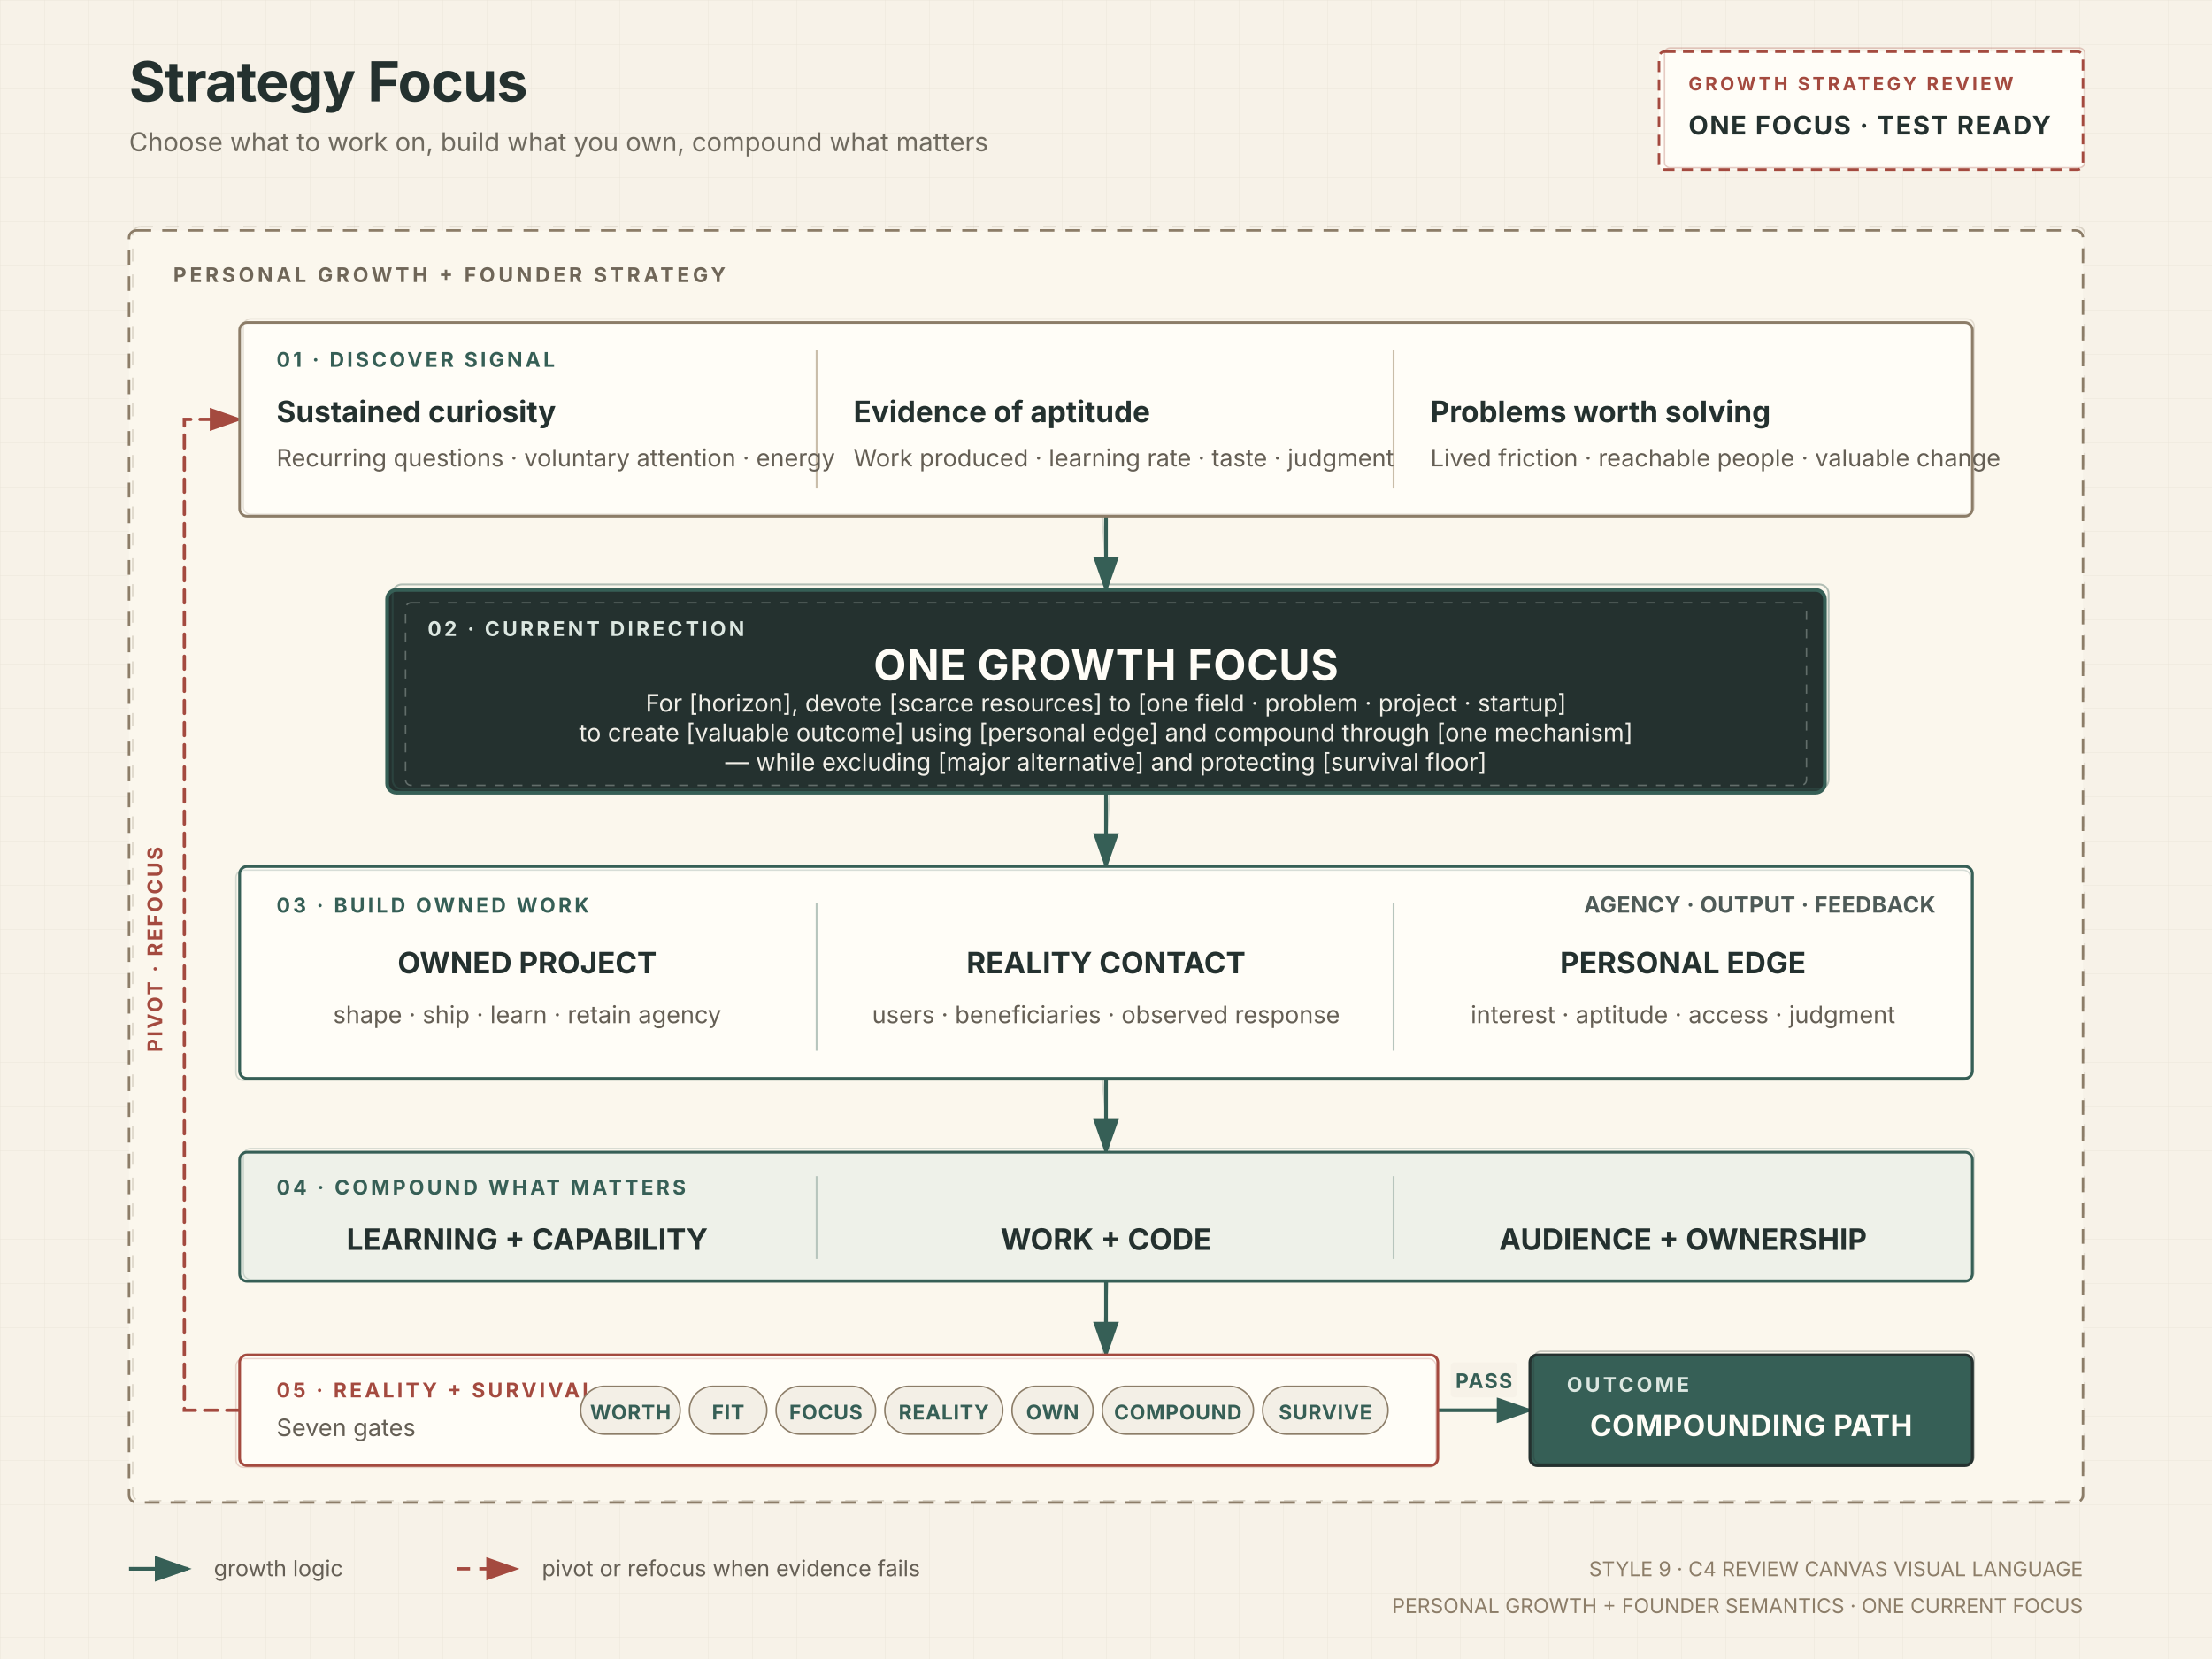
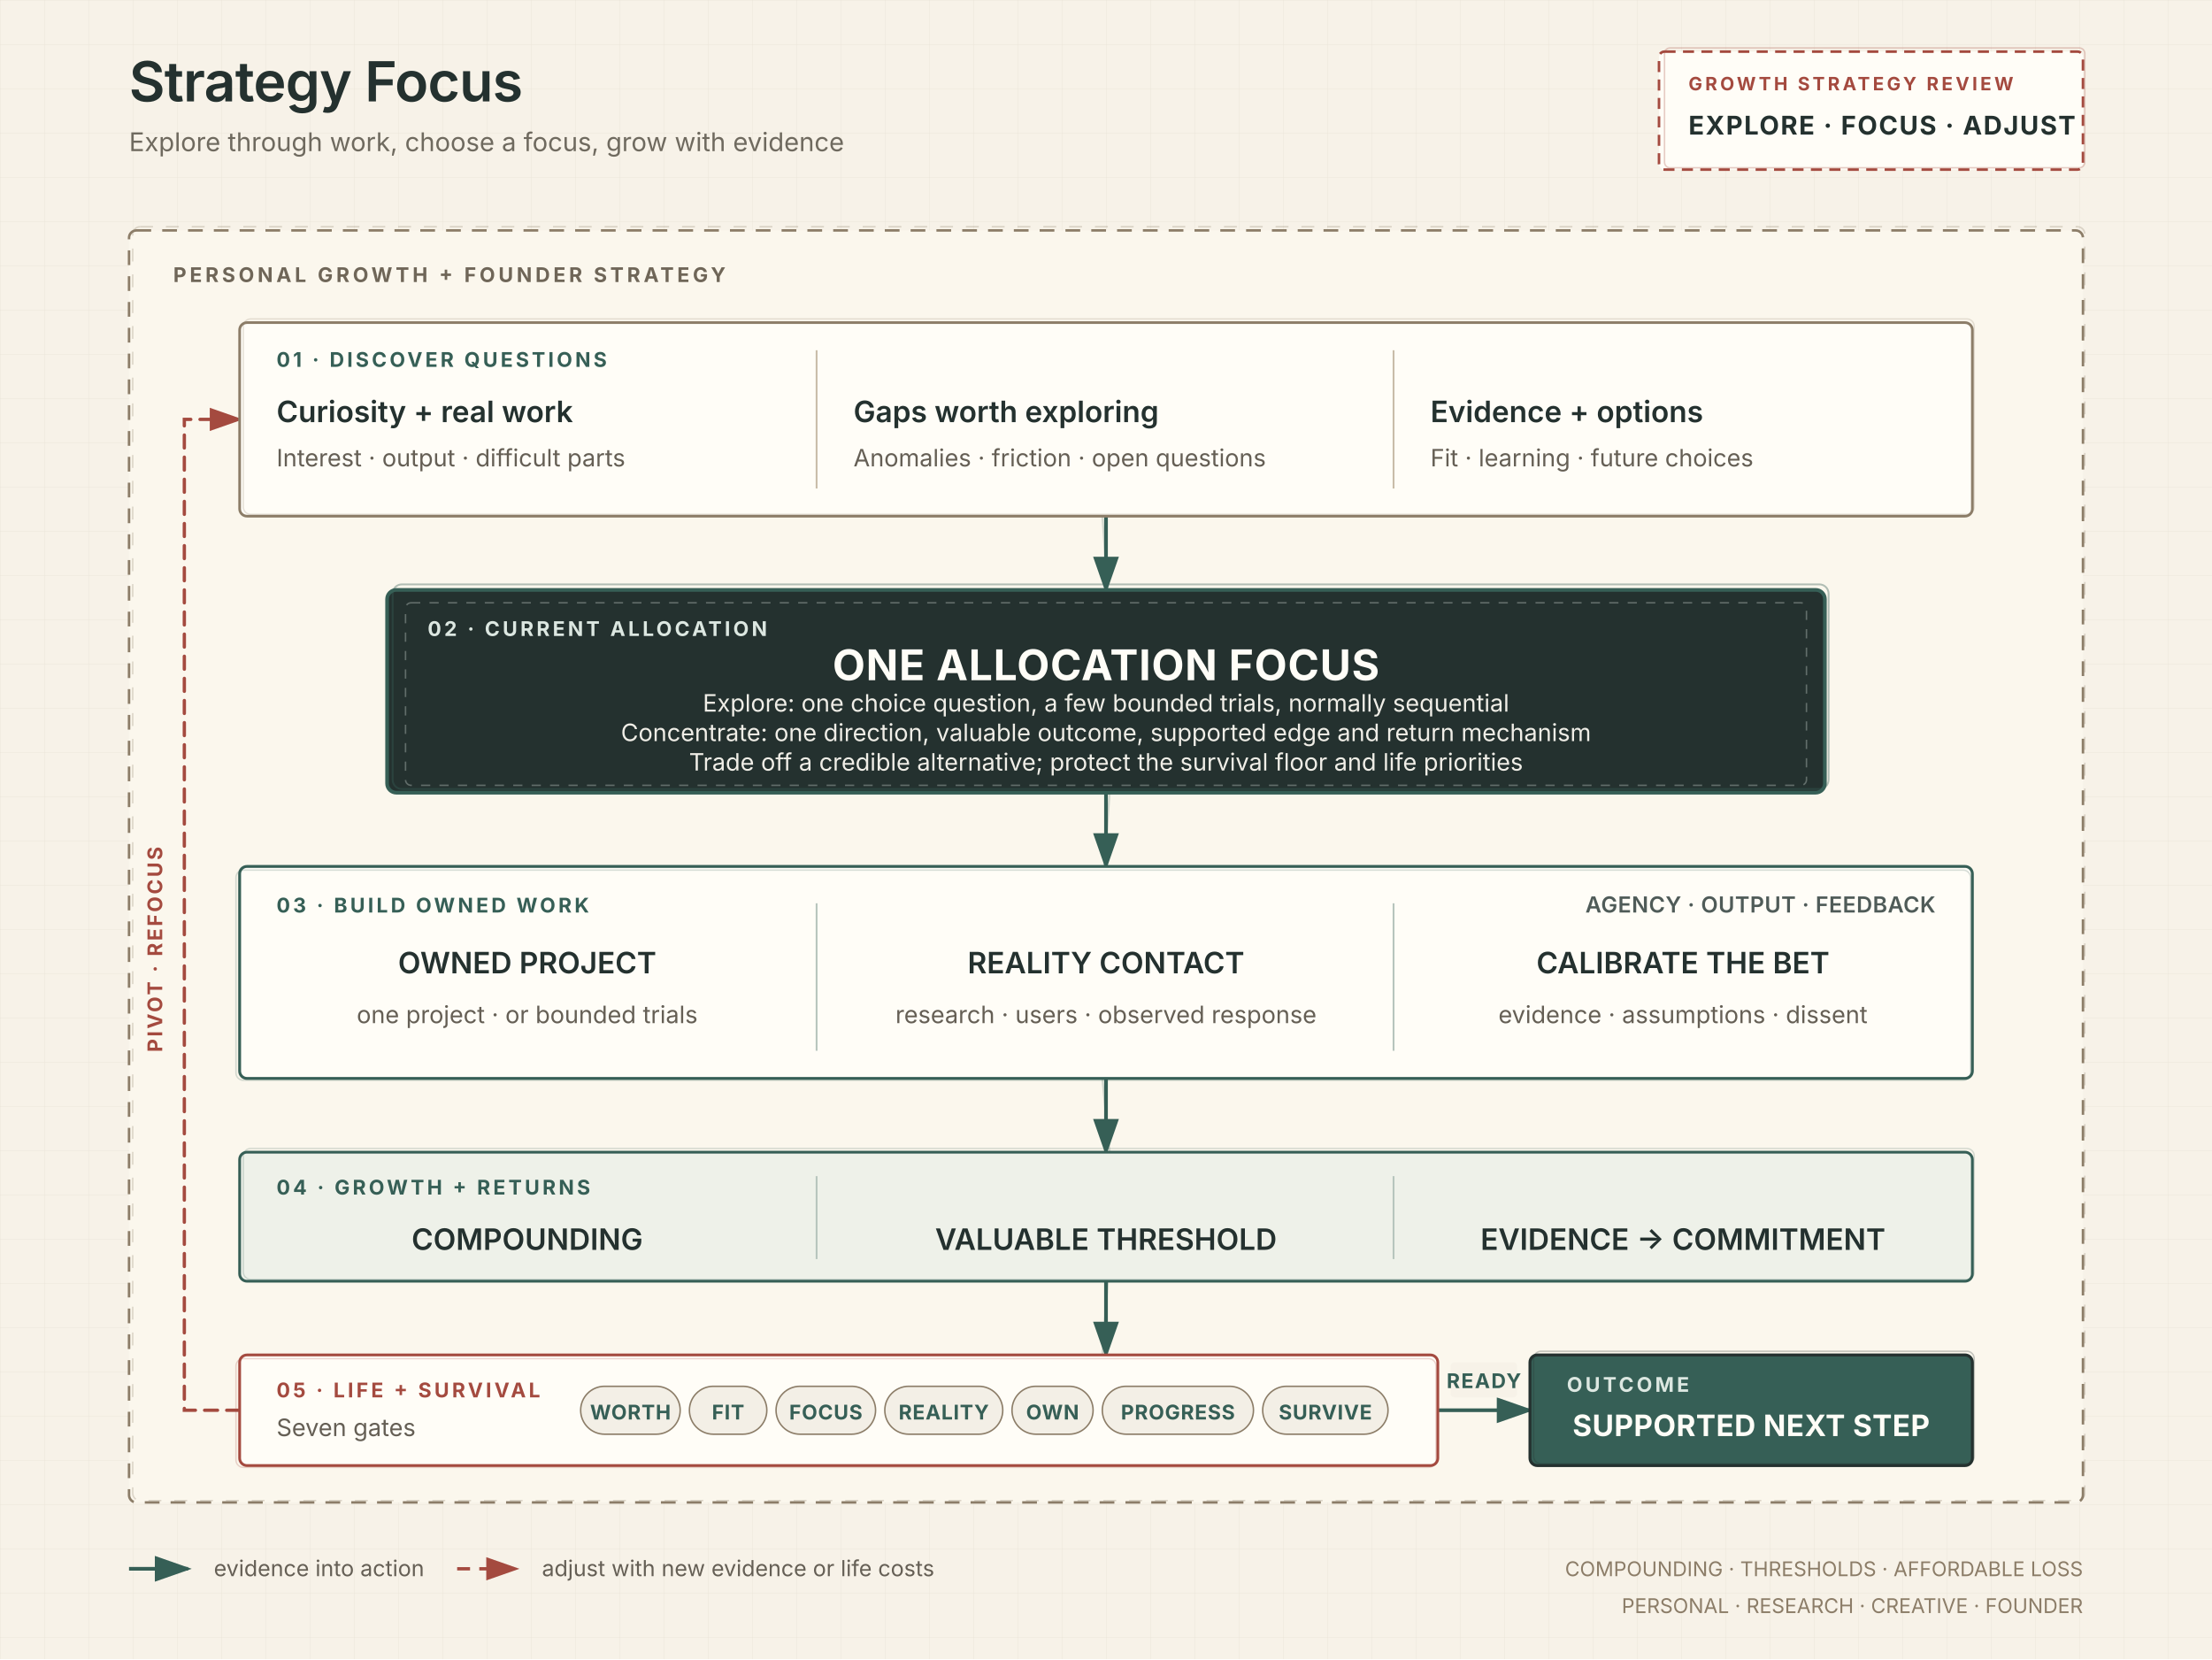
<svg xmlns="http://www.w3.org/2000/svg" viewBox="0 0 1200 900" width="1200" height="900" data-generator="fireworks-tech-graph" data-schema-version="1" data-style-id="9" data-visual-theme="C4 Review Canvas" data-diagram-type="architecture" data-semantic-profile="generic" data-semantic-valid="true" data-quality-profile="showcase" data-max-bends-per-edge="2" data-max-total-bends="8" data-max-route-stretch="1.35" data-max-bridged-crossings="0" data-min-node-gap="40" data-min-container-gutter="20" data-min-label-clearance="4" data-min-segment-length="16">
  <defs>
    <pattern id="paper-grid" width="24" height="24" patternUnits="userSpaceOnUse">
      <path d="M 24 0 L 0 0 0 24" fill="none" stroke="#8c7d68" stroke-width="0.45" opacity="0.12" />
    </pattern>
    <marker id="arrow-primary" markerWidth="10" markerHeight="7" refX="9" refY="3.5" orient="auto">
      <polygon points="0 0, 10 3.5, 0 7" fill="#365f56" />
    </marker>
    <marker id="arrow-review" markerWidth="10" markerHeight="7" refX="9" refY="3.5" orient="auto">
      <polygon points="0 0, 10 3.5, 0 7" fill="#a44a3f" />
    </marker>
    <style>
      text { font-family: Avenir, 'Avenir Next', Inter, -apple-system, BlinkMacSystemFont, 'Segoe UI', sans-serif; }
-       .title { font-size: 30px; font-weight: 650; fill: #24312f; letter-spacing: -0.35px; }
+       .title { font-size: 30px; font-weight: 600; fill: #24312f; letter-spacing: -0.35px; }
      .subtitle { font-size: 14px; font-weight: 400; fill: #6f6a5f; }
      .boundary-label { font-size: 11px; font-weight: 700; fill: #6f6658; letter-spacing: 1.8px; }
-       .type { font-size: 11px; font-weight: 750; fill: #365f56; letter-spacing: 1.55px; }
-       .type-light { font-size: 11px; font-weight: 750; fill: #dce7e1; letter-spacing: 1.55px; }
-       .card-title { font-size: 16px; font-weight: 650; fill: #24312f; }
+       .type { font-size: 11px; font-weight: 700; fill: #365f56; letter-spacing: 1.55px; }
+       .type-light { font-size: 11px; font-weight: 700; fill: #dce7e1; letter-spacing: 1.55px; }
+       .card-title { font-size: 16px; font-weight: 600; fill: #24312f; }
      .card-copy { font-size: 13px; font-weight: 400; fill: #655f55; }
-       .focus-title { font-size: 23px; font-weight: 680; fill: #fffdf7; letter-spacing: 0.4px; }
-       .focus-copy { font-size: 13px; font-weight: 420; fill: #f0eee7; }
-       .micro { font-size: 12px; font-weight: 650; fill: #4f5b58; letter-spacing: 0.2px; }
-       .gate { font-size: 11px; font-weight: 720; fill: #365f56; letter-spacing: 0.35px; }
-       .outcome { font-size: 16px; font-weight: 680; fill: #fffdf7; letter-spacing: 0.2px; }
-       .stamp-kicker { font-size: 10px; font-weight: 750; fill: #a44a3f; letter-spacing: 1.55px; }
-       .stamp-main { font-size: 14px; font-weight: 720; fill: #24312f; letter-spacing: 0.75px; }
-       .edge-label { font-size: 11px; font-weight: 750; fill: #365f56; letter-spacing: 0.7px; }
-       .feedback-label { font-size: 11px; font-weight: 750; fill: #a44a3f; letter-spacing: 1.2px; }
-       .legend { font-size: 12px; font-weight: 430; fill: #655f55; }
-       .footnote { font-size: 11px; font-weight: 430; fill: #8c7d68; }
+       .focus-title { font-size: 23px; font-weight: 700; fill: #fffdf7; letter-spacing: 0.4px; }
+       .focus-copy { font-size: 13px; font-weight: 400; fill: #f0eee7; }
+       .micro { font-size: 12px; font-weight: 600; fill: #4f5b58; letter-spacing: 0.2px; }
+       .gate { font-size: 11px; font-weight: 700; fill: #365f56; letter-spacing: 0.35px; }
+       .outcome { font-size: 16px; font-weight: 700; fill: #fffdf7; letter-spacing: 0.2px; }
+       .stamp-kicker { font-size: 10px; font-weight: 700; fill: #a44a3f; letter-spacing: 1.55px; }
+       .stamp-main { font-size: 14px; font-weight: 700; fill: #24312f; letter-spacing: 0.75px; }
+       .edge-label { font-size: 11px; font-weight: 700; fill: #365f56; letter-spacing: 0.7px; }
+       .feedback-label { font-size: 11px; font-weight: 700; fill: #a44a3f; letter-spacing: 1.2px; }
+       .legend { font-size: 12px; font-weight: 400; fill: #655f55; }
+       .footnote { font-size: 11px; font-weight: 400; fill: #8c7d68; }
    </style>
  </defs>
  <rect data-graph-role="background" width="1200" height="900" fill="#f7f2e8" />
  <rect data-graph-role="decoration" width="1200" height="900" fill="url(#paper-grid)" />
  <g id="title-block" data-graph-role="reserved" data-reserved-kind="title" data-graph-bounds="70,28,760,91">
    <text x="70" y="55" class="title">Strategy Focus</text>
-     <text x="70" y="82" class="subtitle">Choose what to work on, build what you own, compound what matters</text>
+     <text x="70" y="82" class="subtitle">Explore through work, choose a focus, grow with evidence</text>
  </g>
  <g id="review-stamp" data-graph-role="reserved" data-reserved-kind="stamp" data-graph-bounds="900,28,1130,92">
    <rect x="900" y="28" width="230" height="64" rx="3" fill="#fffdf7" stroke="#a44a3f" stroke-width="1.4" stroke-dasharray="6 4" />
    <rect data-graph-role="decoration" data-owner="review-stamp" x="903" y="26" width="228" height="65" rx="3" fill="none" stroke="#a44a3f" stroke-width="0.8" opacity="0.28" />
    <text x="916" y="49" class="stamp-kicker">GROWTH STRATEGY REVIEW</text>
-     <text x="916" y="73" class="stamp-main">ONE FOCUS · TEST READY</text>
+     <text x="916" y="73" class="stamp-main">EXPLORE · FOCUS · ADJUST</text>
  </g>
  <g id="strategy-canvas" data-graph-role="container" data-container-id="strategy-canvas" data-semantic-role="boundary" data-graph-bounds="70,125,1130,815">
    <rect x="70" y="125" width="1060" height="690" rx="4" fill="#fbf7ed" stroke="#8c7d68" stroke-width="1.35" stroke-dasharray="8 6" />
    <rect data-graph-role="decoration" data-owner="strategy-canvas" x="72" y="123" width="1059" height="691" rx="4" fill="none" stroke="#8c7d68" stroke-width="0.8" stroke-dasharray="7 7" opacity="0.28" />
    <text x="94" y="153" class="boundary-label">PERSONAL GROWTH + FOUNDER STRATEGY</text>
    <rect id="strategy-canvas-header" data-graph-role="reserved" data-reserved-kind="container-header" x="88" y="136" width="320" height="26" fill="none" stroke="none" />
  </g>
  <path data-graph-role="decoration" data-owner="basis-focus" d="M 598,280 L 601,320" fill="none" stroke="#365f56" stroke-width="1.1" opacity="0.20" />
  <path data-graph-role="decoration" data-owner="focus-choices" d="M 602,430 L 599,470" fill="none" stroke="#365f56" stroke-width="1.1" opacity="0.20" />
  <path data-graph-role="decoration" data-owner="choices-commitment" d="M 598,585 L 602,625" fill="none" stroke="#365f56" stroke-width="1.1" opacity="0.20" />
  <path data-graph-role="decoration" data-owner="commitment-integrity" d="M 601,695 L 598,735" fill="none" stroke="#365f56" stroke-width="1.1" opacity="0.20" />
  <path id="basis-focus" data-graph-role="edge" data-edge-id="basis-focus" data-source="basis" data-target="focus" data-edge-kind="flow" data-flow="control" data-bends="0" data-route-stretch="1" data-bridges="" d="M 600,280 L 600,320" fill="none" stroke="#365f56" stroke-width="2" stroke-linecap="round" marker-end="url(#arrow-primary)" />
  <path id="focus-choices" data-graph-role="edge" data-edge-id="focus-choices" data-source="focus" data-target="choices" data-edge-kind="flow" data-flow="control" data-bends="0" data-route-stretch="1" data-bridges="" d="M 600,430 L 600,470" fill="none" stroke="#365f56" stroke-width="2" stroke-linecap="round" marker-end="url(#arrow-primary)" />
  <path id="choices-commitment" data-graph-role="edge" data-edge-id="choices-commitment" data-source="choices" data-target="commitment" data-edge-kind="flow" data-flow="control" data-bends="0" data-route-stretch="1" data-bridges="" d="M 600,585 L 600,625" fill="none" stroke="#365f56" stroke-width="2" stroke-linecap="round" marker-end="url(#arrow-primary)" />
  <path id="commitment-integrity" data-graph-role="edge" data-edge-id="commitment-integrity" data-source="commitment" data-target="integrity" data-edge-kind="flow" data-flow="control" data-bends="0" data-route-stretch="1" data-bridges="" d="M 600,695 L 600,735" fill="none" stroke="#365f56" stroke-width="2" stroke-linecap="round" marker-end="url(#arrow-primary)" />
  <path id="integrity-outcome" data-graph-role="edge" data-edge-id="integrity-outcome" data-source="integrity" data-target="outcome" data-edge-kind="flow" data-flow="control" data-bends="0" data-route-stretch="1" data-bridges="" d="M 780,765 L 830,765" fill="none" stroke="#365f56" stroke-width="2" stroke-linecap="round" marker-end="url(#arrow-primary)" />
  <path id="integrity-reframe" data-graph-role="edge" data-edge-id="integrity-reframe" data-source="integrity" data-target="basis" data-edge-kind="flow" data-flow="feedback" data-bends="2" data-route-stretch="1.32" data-bridges="" d="M 130,765 L 100,765 L 100,227.5 L 130,227.5" fill="none" stroke="#a44a3f" stroke-width="1.8" stroke-dasharray="7 5" stroke-linecap="round" marker-end="url(#arrow-review)" />
  <g id="node-basis" data-graph-role="node" data-node-id="basis" data-semantic-role="rect" data-parent="strategy-canvas" data-graph-bounds="130,175,1070,280">
    <rect x="130" y="175" width="940" height="105" rx="4" fill="#fffdf7" stroke="#8c7d68" stroke-width="1.45" />
    <rect data-graph-role="decoration" data-owner="node-basis" x="132" y="173" width="939" height="106" rx="4" fill="none" stroke="#8c7d68" stroke-width="0.75" opacity="0.22" />
    <line x1="443" y1="190" x2="443" y2="265" stroke="#c9bda9" stroke-width="1" />
    <line x1="756" y1="190" x2="756" y2="265" stroke="#c9bda9" stroke-width="1" />
-     <text x="150" y="199" class="type">01 · DISCOVER SIGNAL</text>
-     <text x="150" y="229" class="card-title">Sustained curiosity</text>
-     <text x="150" y="253" class="card-copy">Recurring questions · voluntary attention · energy</text>
-     <text x="463" y="229" class="card-title">Evidence of aptitude</text>
-     <text x="463" y="253" class="card-copy">Work produced · learning rate · taste · judgment</text>
-     <text x="776" y="229" class="card-title">Problems worth solving</text>
-     <text x="776" y="253" class="card-copy">Lived friction · reachable people · valuable change</text>
+     <text x="150" y="199" class="type">01 · DISCOVER QUESTIONS</text>
+     <text x="150" y="229" class="card-title">Curiosity + real work</text>
+     <text x="150" y="253" class="card-copy">Interest · output · difficult parts</text>
+     <text x="463" y="229" class="card-title">Gaps worth exploring</text>
+     <text x="463" y="253" class="card-copy">Anomalies · friction · open questions</text>
+     <text x="776" y="229" class="card-title">Evidence + options</text>
+     <text x="776" y="253" class="card-copy">Fit · learning · future choices</text>
  </g>
  <g id="node-focus" data-graph-role="node" data-node-id="focus" data-semantic-role="double_rect" data-parent="strategy-canvas" data-graph-bounds="210,320,990,430">
    <rect x="210" y="320" width="780" height="110" rx="5" fill="#24312f" stroke="#365f56" stroke-width="2" />
    <rect data-graph-role="decoration" data-owner="node-focus" x="213" y="317" width="779" height="111" rx="5" fill="none" stroke="#365f56" stroke-width="1" opacity="0.38" />
    <rect x="220" y="327" width="760" height="99" rx="3" fill="none" stroke="#d8e2dc" stroke-width="0.8" stroke-dasharray="5 5" opacity="0.34" />
-     <text x="232" y="345" class="type-light">02 · CURRENT DIRECTION</text>
-     <text x="600" y="369" text-anchor="middle" class="focus-title">ONE GROWTH FOCUS</text>
-     <text x="600" y="386" text-anchor="middle" class="focus-copy">For [horizon], devote [scarce resources] to [one field · problem · project · startup]</text>
-     <text x="600" y="402" text-anchor="middle" class="focus-copy">to create [valuable outcome] using [personal edge] and compound through [one mechanism]</text>
-     <text x="600" y="418" text-anchor="middle" class="focus-copy">— while excluding [major alternative] and protecting [survival floor]</text>
+     <text x="232" y="345" class="type-light">02 · CURRENT ALLOCATION</text>
+     <text x="600" y="369" text-anchor="middle" class="focus-title">ONE ALLOCATION FOCUS</text>
+     <text x="600" y="386" text-anchor="middle" class="focus-copy">Explore: one choice question, a few bounded trials, normally sequential</text>
+     <text x="600" y="402" text-anchor="middle" class="focus-copy">Concentrate: one direction, valuable outcome, supported edge and return mechanism</text>
+     <text x="600" y="418" text-anchor="middle" class="focus-copy">Trade off a credible alternative; protect the survival floor and life priorities</text>
  </g>
  <g id="node-choices" data-graph-role="node" data-node-id="choices" data-semantic-role="rect" data-parent="strategy-canvas" data-graph-bounds="130,470,1070,585">
    <rect x="130" y="470" width="940" height="115" rx="4" fill="#fffdf7" stroke="#365f56" stroke-width="1.55" />
    <rect data-graph-role="decoration" data-owner="node-choices" x="128" y="472" width="941" height="114" rx="4" fill="none" stroke="#365f56" stroke-width="0.8" opacity="0.20" />
    <line x1="443" y1="490" x2="443" y2="570" stroke="#b7c5bd" stroke-width="1" />
    <line x1="756" y1="490" x2="756" y2="570" stroke="#b7c5bd" stroke-width="1" />
    <text x="150" y="495" class="type">03 · BUILD OWNED WORK</text>
    <text x="1050" y="495" text-anchor="end" class="micro">AGENCY · OUTPUT · FEEDBACK</text>
    <text x="286" y="528" text-anchor="middle" class="card-title">OWNED PROJECT</text>
-     <text x="286" y="555" text-anchor="middle" class="card-copy">shape · ship · learn · retain agency</text>
+     <text x="286" y="555" text-anchor="middle" class="card-copy">one project · or bounded trials</text>
    <text x="600" y="528" text-anchor="middle" class="card-title">REALITY CONTACT</text>
-     <text x="600" y="555" text-anchor="middle" class="card-copy">users · beneficiaries · observed response</text>
-     <text x="913" y="528" text-anchor="middle" class="card-title">PERSONAL EDGE</text>
-     <text x="913" y="555" text-anchor="middle" class="card-copy">interest · aptitude · access · judgment</text>
+     <text x="600" y="555" text-anchor="middle" class="card-copy">research · users · observed response</text>
+     <text x="913" y="528" text-anchor="middle" class="card-title">CALIBRATE THE BET</text>
+     <text x="913" y="555" text-anchor="middle" class="card-copy">evidence · assumptions · dissent</text>
  </g>
  <g id="node-commitment" data-graph-role="node" data-node-id="commitment" data-semantic-role="rect" data-parent="strategy-canvas" data-graph-bounds="130,625,1070,695">
    <rect x="130" y="625" width="940" height="70" rx="4" fill="#eef1e9" stroke="#365f56" stroke-width="1.5" />
    <rect data-graph-role="decoration" data-owner="node-commitment" x="132" y="623" width="939" height="71" rx="4" fill="none" stroke="#365f56" stroke-width="0.75" opacity="0.20" />
    <line x1="443" y1="638" x2="443" y2="683" stroke="#b7c5bd" stroke-width="1" />
    <line x1="756" y1="638" x2="756" y2="683" stroke="#b7c5bd" stroke-width="1" />
-     <text x="150" y="648" class="type">04 · COMPOUND WHAT MATTERS</text>
-     <text x="286" y="678" text-anchor="middle" class="card-title">LEARNING + CAPABILITY</text>
-     <text x="600" y="678" text-anchor="middle" class="card-title">WORK + CODE</text>
-     <text x="913" y="678" text-anchor="middle" class="card-title">AUDIENCE + OWNERSHIP</text>
+     <text x="150" y="648" class="type">04 · GROWTH + RETURNS</text>
+     <text x="286" y="678" text-anchor="middle" class="card-title">COMPOUNDING</text>
+     <text x="600" y="678" text-anchor="middle" class="card-title">VALUABLE THRESHOLD</text>
+     <text x="913" y="678" text-anchor="middle" class="card-title">EVIDENCE → COMMITMENT</text>
  </g>
  <g id="node-integrity" data-graph-role="node" data-node-id="integrity" data-semantic-role="rect" data-parent="strategy-canvas" data-graph-bounds="130,735,780,795">
    <rect x="130" y="735" width="650" height="60" rx="4" fill="#fffdf7" stroke="#a44a3f" stroke-width="1.5" />
    <rect data-graph-role="decoration" data-owner="node-integrity" x="128" y="737" width="651" height="59" rx="4" fill="none" stroke="#a44a3f" stroke-width="0.75" opacity="0.22" />
-     <text x="150" y="758" class="type" style="fill:#a44a3f">05 · REALITY + SURVIVAL</text>
+     <text x="150" y="758" class="type" style="fill:#a44a3f">05 · LIFE + SURVIVAL</text>
    <text x="150" y="779" class="card-copy">Seven gates</text>
    <g transform="translate(315,752)">
      <rect x="0" y="0" width="54" height="26" rx="13" fill="#f3efe6" stroke="#8c7d68" stroke-width="0.8" />
      <text x="27" y="18" text-anchor="middle" class="gate">WORTH</text>
      <rect x="59" y="0" width="42" height="26" rx="13" fill="#f3efe6" stroke="#8c7d68" stroke-width="0.8" />
      <text x="80" y="18" text-anchor="middle" class="gate">FIT</text>
      <rect x="106" y="0" width="54" height="26" rx="13" fill="#f3efe6" stroke="#8c7d68" stroke-width="0.8" />
      <text x="133" y="18" text-anchor="middle" class="gate">FOCUS</text>
      <rect x="165" y="0" width="64" height="26" rx="13" fill="#f3efe6" stroke="#8c7d68" stroke-width="0.8" />
      <text x="197" y="18" text-anchor="middle" class="gate">REALITY</text>
      <rect x="234" y="0" width="44" height="26" rx="13" fill="#f3efe6" stroke="#8c7d68" stroke-width="0.8" />
      <text x="256" y="18" text-anchor="middle" class="gate">OWN</text>
      <rect x="283" y="0" width="82" height="26" rx="13" fill="#f3efe6" stroke="#8c7d68" stroke-width="0.8" />
-       <text x="324" y="18" text-anchor="middle" class="gate">COMPOUND</text>
+       <text x="324" y="18" text-anchor="middle" class="gate">PROGRESS</text>
      <rect x="370" y="0" width="68" height="26" rx="13" fill="#f3efe6" stroke="#8c7d68" stroke-width="0.8" />
      <text x="404" y="18" text-anchor="middle" class="gate">SURVIVE</text>
    </g>
  </g>
  <g id="node-outcome" data-graph-role="node" data-node-id="outcome" data-semantic-role="rect" data-parent="strategy-canvas" data-graph-bounds="830,735,1070,795">
    <rect x="830" y="735" width="240" height="60" rx="4" fill="#365f56" stroke="#24312f" stroke-width="1.6" />
    <rect data-graph-role="decoration" data-owner="node-outcome" x="832" y="733" width="239" height="61" rx="4" fill="none" stroke="#24312f" stroke-width="0.8" opacity="0.26" />
    <text x="850" y="755" class="type-light">OUTCOME</text>
-     <text x="950" y="779" text-anchor="middle" class="outcome">COMPOUNDING PATH</text>
+     <text x="950" y="779" text-anchor="middle" class="outcome">SUPPORTED NEXT STEP</text>
  </g>
  <g id="pass-label" data-graph-role="label" data-owner="integrity-outcome" data-graph-bounds="787,739,823,758">
    <rect x="787" y="739" width="36" height="19" rx="2" fill="#f7f2e8" opacity="0.98" />
-     <text x="805" y="753" text-anchor="middle" class="edge-label">PASS</text>
+     <text x="805" y="753" text-anchor="middle" class="edge-label">READY</text>
  </g>
  <g id="reframe-label" data-graph-role="label" data-owner="integrity-reframe" data-graph-bounds="79,472,96,558">
    <text x="88" y="515" text-anchor="middle" class="feedback-label" transform="rotate(-90 88 515)">PIVOT · REFOCUS</text>
  </g>
  <g id="legend" data-graph-role="legend">
    <rect id="legend-zone" data-graph-role="reserved" data-reserved-kind="legend" x="70" y="838" width="430" height="28" fill="none" stroke="none" />
    <line data-graph-role="decoration" data-owner="legend-primary" x1="70" y1="851" x2="102" y2="851" stroke="#365f56" stroke-width="2" marker-end="url(#arrow-primary)" />
-     <text x="116" y="855" class="legend">growth logic</text>
+     <text x="116" y="855" class="legend">evidence into action</text>
    <line data-graph-role="decoration" data-owner="legend-reframe" x1="248" y1="851" x2="280" y2="851" stroke="#a44a3f" stroke-width="1.8" stroke-dasharray="7 5" marker-end="url(#arrow-review)" />
-     <text x="294" y="855" class="legend">pivot or refocus when evidence fails</text>
+     <text x="294" y="855" class="legend">adjust with new evidence or life costs</text>
  </g>
  <g id="footer" data-graph-role="reserved" data-reserved-kind="footer" data-graph-bounds="811,838,1130,875">
-     <text x="1130" y="855" text-anchor="end" class="footnote">STYLE 9 · C4 REVIEW CANVAS VISUAL LANGUAGE</text>
-     <text x="1130" y="875" text-anchor="end" class="footnote">PERSONAL GROWTH + FOUNDER SEMANTICS · ONE CURRENT FOCUS</text>
+     <text x="1130" y="855" text-anchor="end" class="footnote">COMPOUNDING · THRESHOLDS · AFFORDABLE LOSS</text>
+     <text x="1130" y="875" text-anchor="end" class="footnote">PERSONAL · RESEARCH · CREATIVE · FOUNDER</text>
  </g>
</svg>
